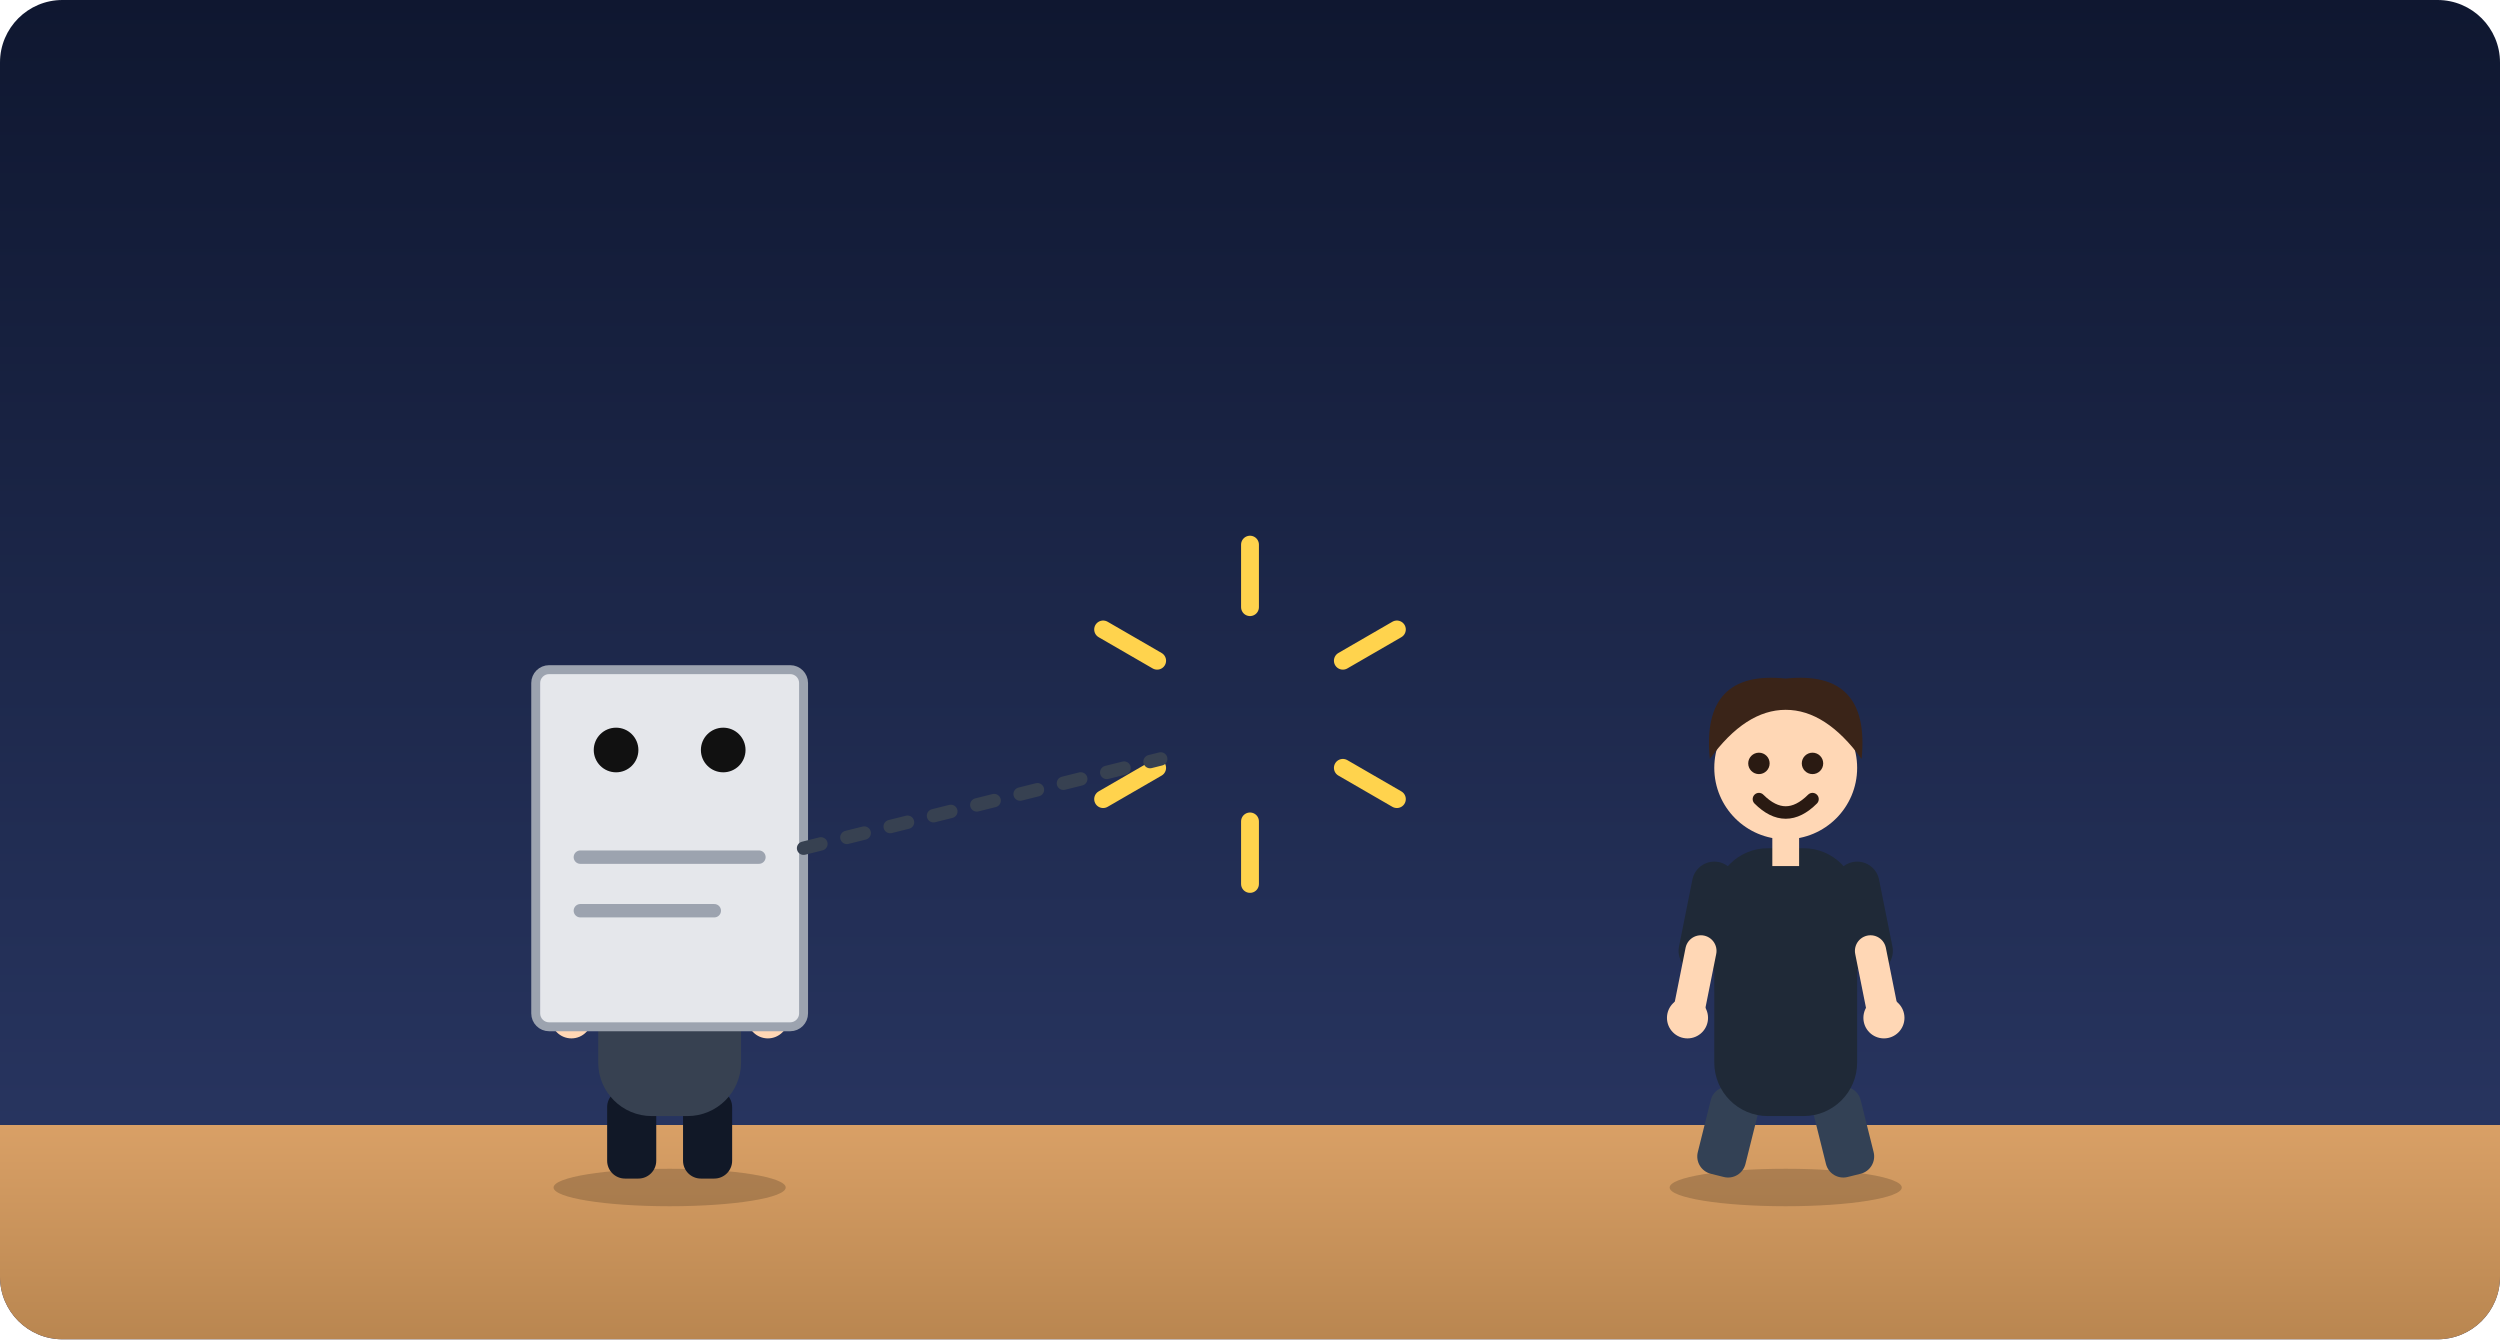
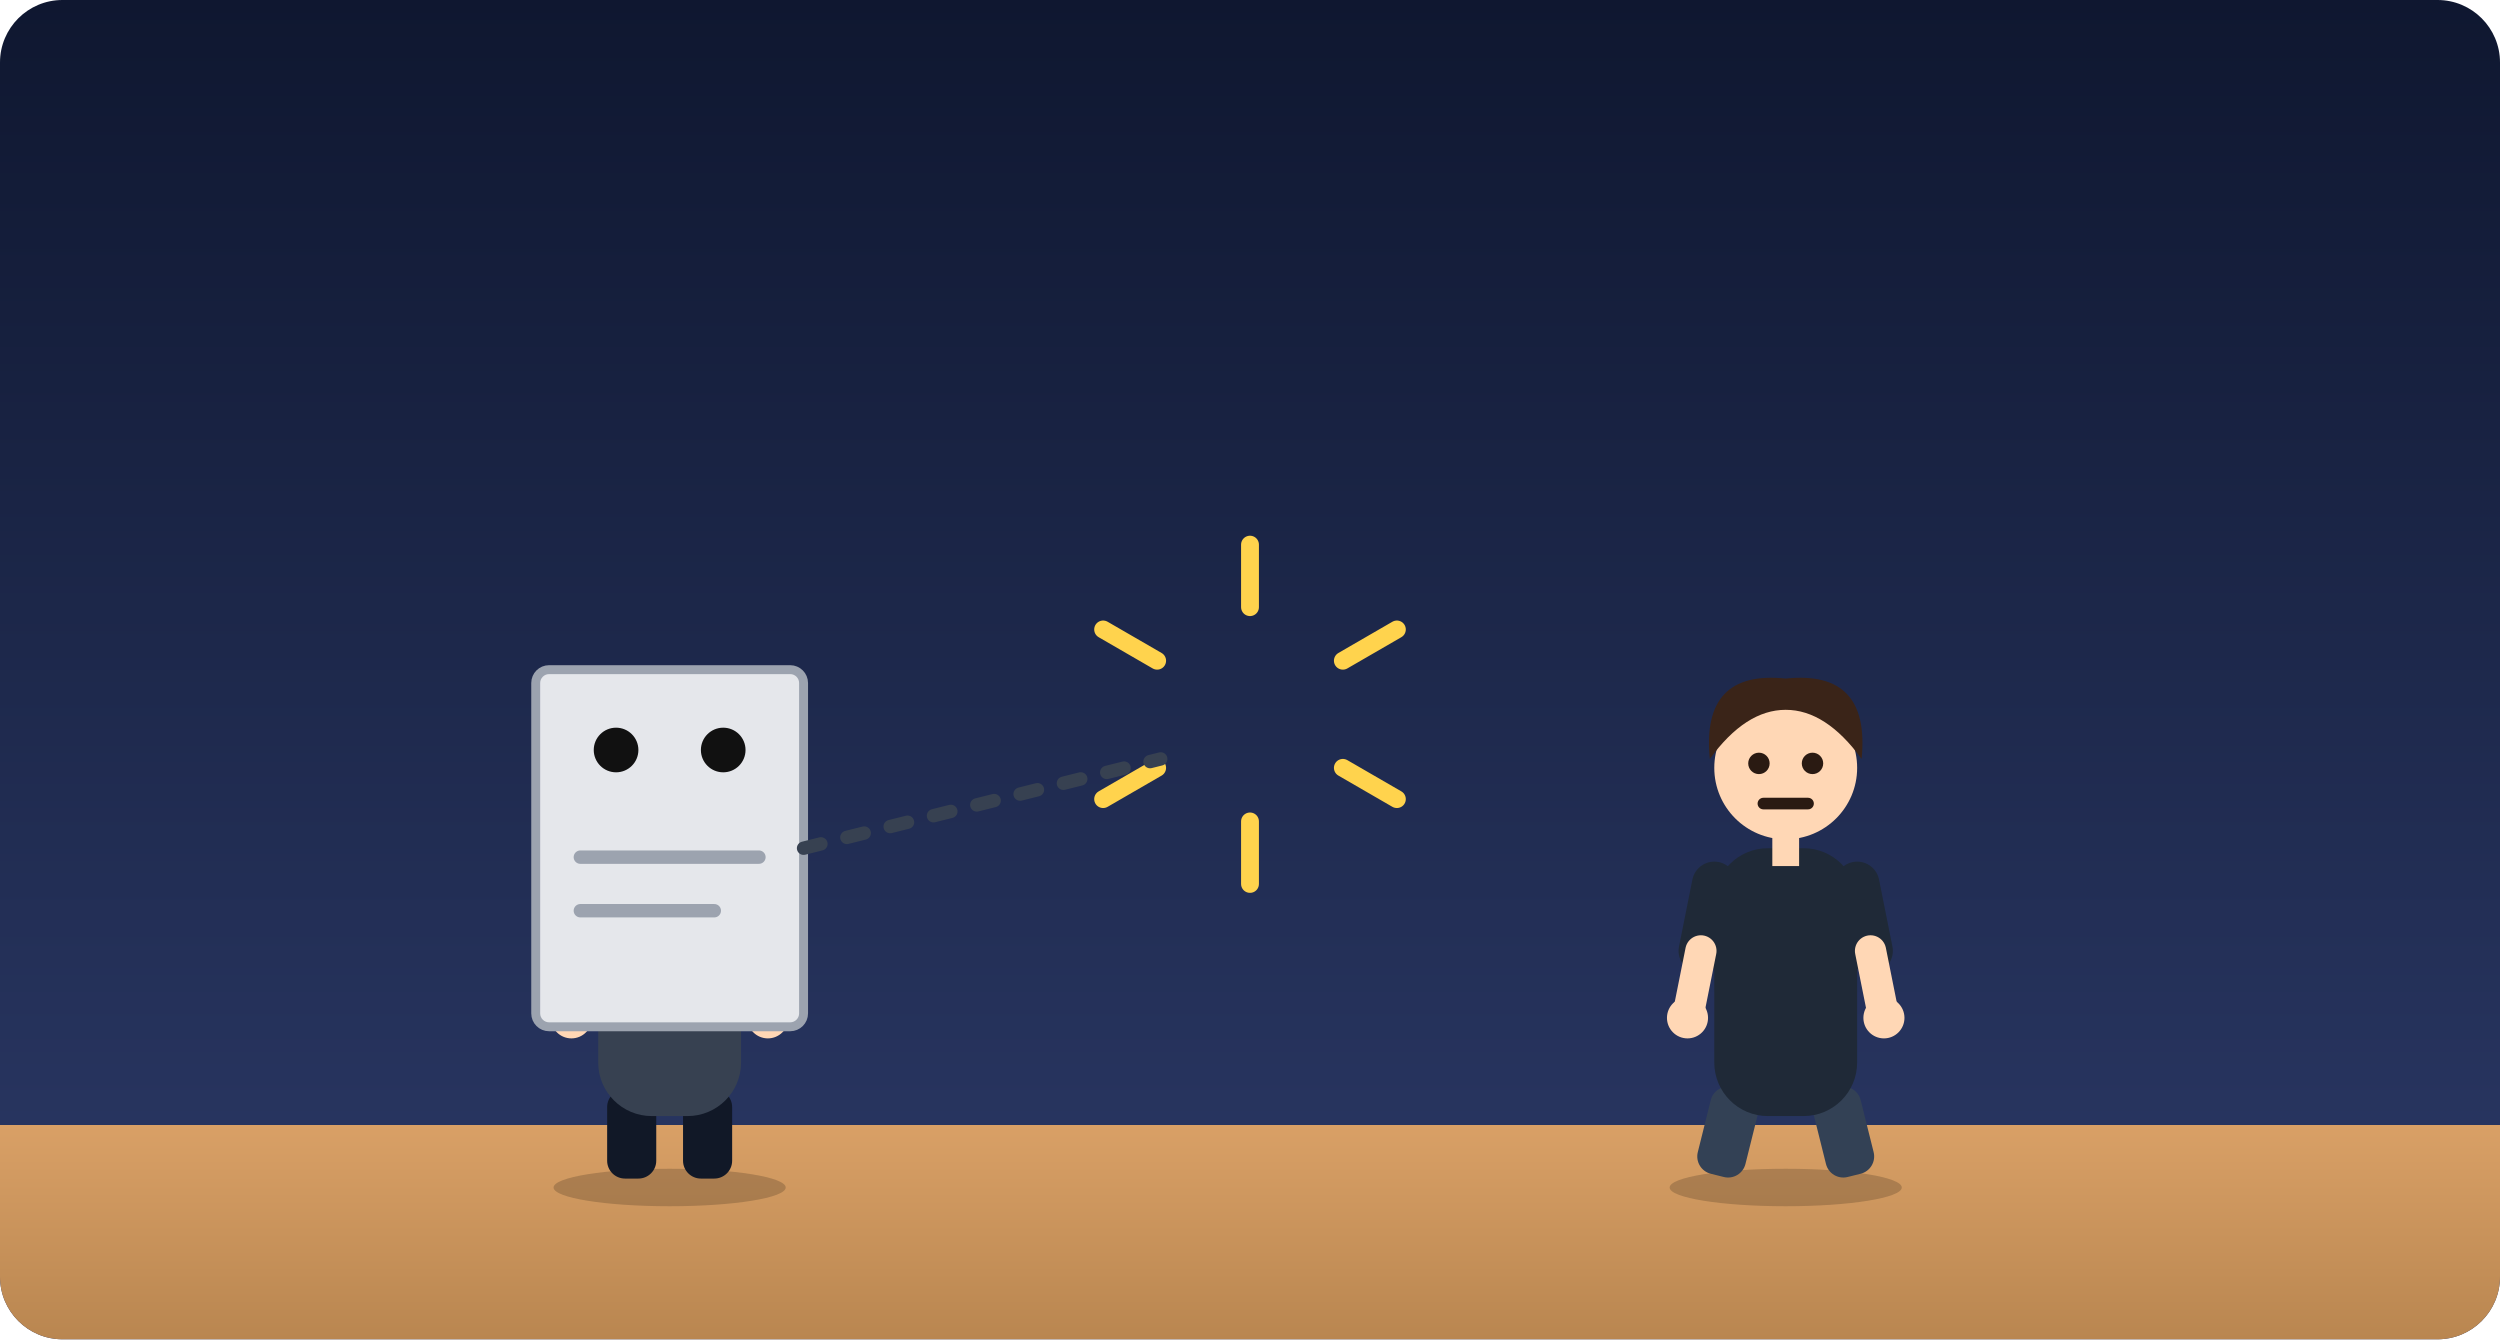
<svg xmlns="http://www.w3.org/2000/svg" data-n="3" data-t="1" data-c="#374151" viewBox="0 0 560 300" role="img" aria-label="신문 뒤에 숨어 몰래 엿보며 사진을 찍는 은밀한 첩보">
  <defs>
    <clipPath id="covert_clip">
      <rect width="560" height="300" rx="14" />
    </clipPath>
    <linearGradient id="covert_sky" x1="0" y1="0" x2="0" y2="1">
      <stop offset="0" stop-color="#0f1730" />
      <stop offset="1" stop-color="#2c3a68" />
    </linearGradient>
    <linearGradient id="covert_gr" x1="0" y1="0" x2="0" y2="1">
      <stop offset="0" stop-color="#d9a066" />
      <stop offset="1" stop-color="#b98650" />
    </linearGradient>
  </defs>
  <g clip-path="url(#covert_clip)">
    <rect width="560" height="300" fill="url(#covert_sky)" />
    <rect x="0" y="252" width="560" height="48" fill="url(#covert_gr)" />
    <g class="vs up" data-s="1">
      <g transform="translate(150 254)">
        <ellipse cx="0" cy="12" rx="26" ry="4.2" fill="#000" fill-opacity="0.18" />
        <rect x="-14" y="-10" width="11" height="20" rx="4" fill="#111827" />
        <rect x="3" y="-10" width="11" height="20" rx="4" fill="#111827" />
        <rect x="-16" y="-64" width="32" height="60" rx="12" fill="#374151" />
        <path d="M-16 -56L-19 -41" fill="none" stroke="#374151" stroke-width="10" stroke-linecap="round" stroke-linejoin="round" />
        <path d="M-19 -41L-22 -26" fill="none" stroke="#ffd7b5" stroke-width="7" stroke-linecap="round" stroke-linejoin="round" />
        <circle cx="-22" cy="-26" r="4.6" fill="#ffd7b5" />
        <path d="M16 -56L19 -41" fill="none" stroke="#374151" stroke-width="10" stroke-linecap="round" stroke-linejoin="round" />
        <path d="M19 -41L22 -26" fill="none" stroke="#ffd7b5" stroke-width="7" stroke-linecap="round" stroke-linejoin="round" />
        <circle cx="22" cy="-26" r="4.6" fill="#ffd7b5" />
        <rect x="-3" y="-68" width="6" height="8" fill="#ffd7b5" />
        <circle cx="0" cy="-82" r="16" fill="#ffd7b5" />
        <path d="M-17 -84Q-19 -104 0 -102Q19 -104 17 -84Q9 -95 0 -95Q-9 -95 -17 -84Z" fill="#3a2418" />
        <circle cx="-6" cy="-83" r="2.4" fill="#2a1a12" />
        <circle cx="6" cy="-83" r="2.4" fill="#2a1a12" />
        <path d="M-4 -74Q2 -71 6 -76" fill="none" stroke="#2a1a12" stroke-width="2.8" stroke-linecap="round" stroke-linejoin="round" />
        <rect x="-20" y="-96" width="40" height="8" fill="#111827" />
        <path d="M-14 -96Q0 -112 14 -96Z" fill="#111827" />
      </g>
    </g>
    <g class="vs pop" data-s="2">
      <rect x="120" y="150" width="60" height="80" rx="3" fill="#e5e7eb" stroke="#9ca3af" stroke-width="2" />
      <circle cx="138" cy="168" r="5" fill="#111" />
      <circle cx="162" cy="168" r="5" fill="#111" />
      <path d="M130 192H170M130 204H160" fill="none" stroke="#9ca3af" stroke-width="3" stroke-linecap="round" stroke-linejoin="round" />
    </g>
    <g class="vs up" data-s="3">
      <g transform="translate(400 254)">
        <ellipse cx="0" cy="12" rx="26" ry="4.2" fill="#000" fill-opacity="0.18" />
        <rect x="-16" y="-10" width="11" height="20" rx="4" fill="#334155" transform="rotate(14 -10 -10)" />
        <rect x="5" y="-10" width="11" height="20" rx="4" fill="#334155" transform="rotate(-14 10 -10)" />
        <rect x="-16" y="-64" width="32" height="60" rx="12" fill="#1f2937" />
        <path d="M-16 -56L-19 -41" fill="none" stroke="#1f2937" stroke-width="10" stroke-linecap="round" stroke-linejoin="round" />
        <path d="M-19 -41L-22 -26" fill="none" stroke="#ffd7b5" stroke-width="7" stroke-linecap="round" stroke-linejoin="round" />
        <circle cx="-22" cy="-26" r="4.6" fill="#ffd7b5" />
        <path d="M16 -56L19 -41" fill="none" stroke="#1f2937" stroke-width="10" stroke-linecap="round" stroke-linejoin="round" />
        <path d="M19 -41L22 -26" fill="none" stroke="#ffd7b5" stroke-width="7" stroke-linecap="round" stroke-linejoin="round" />
        <circle cx="22" cy="-26" r="4.6" fill="#ffd7b5" />
        <rect x="-3" y="-68" width="6" height="8" fill="#ffd7b5" />
        <circle cx="0" cy="-82" r="16" fill="#ffd7b5" />
        <path d="M-17 -84Q-19 -104 0 -102Q19 -104 17 -84Q9 -95 0 -95Q-9 -95 -17 -84Z" fill="#3a2418" />
        <circle cx="-6" cy="-83" r="2.4" fill="#2a1a12" />
        <circle cx="6" cy="-83" r="2.4" fill="#2a1a12" />
-         <path d="M-6 -75Q0 -69 6 -75" fill="none" stroke="#2a1a12" stroke-width="2.8" stroke-linecap="round" stroke-linejoin="round" />
+         <path d="M-5 -74H5" fill="none" stroke="#2a1a12" stroke-width="2.6" stroke-linecap="round" stroke-linejoin="round" />
      </g>
      <path d="M280 136L280 122M300.8 148L312.9 141M300.8 172L312.9 179M280 184L280 198M259.2 172L247.1 179M259.2 148L247.1 141" fill="none" stroke="#ffd34d" stroke-width="4" stroke-linecap="round" stroke-linejoin="round" />
      <path d="M180 190L260 170" fill="none" stroke="#374151" stroke-width="3" stroke-linecap="round" stroke-linejoin="round" stroke-dasharray="4 6" />
    </g>
  </g>
</svg>
